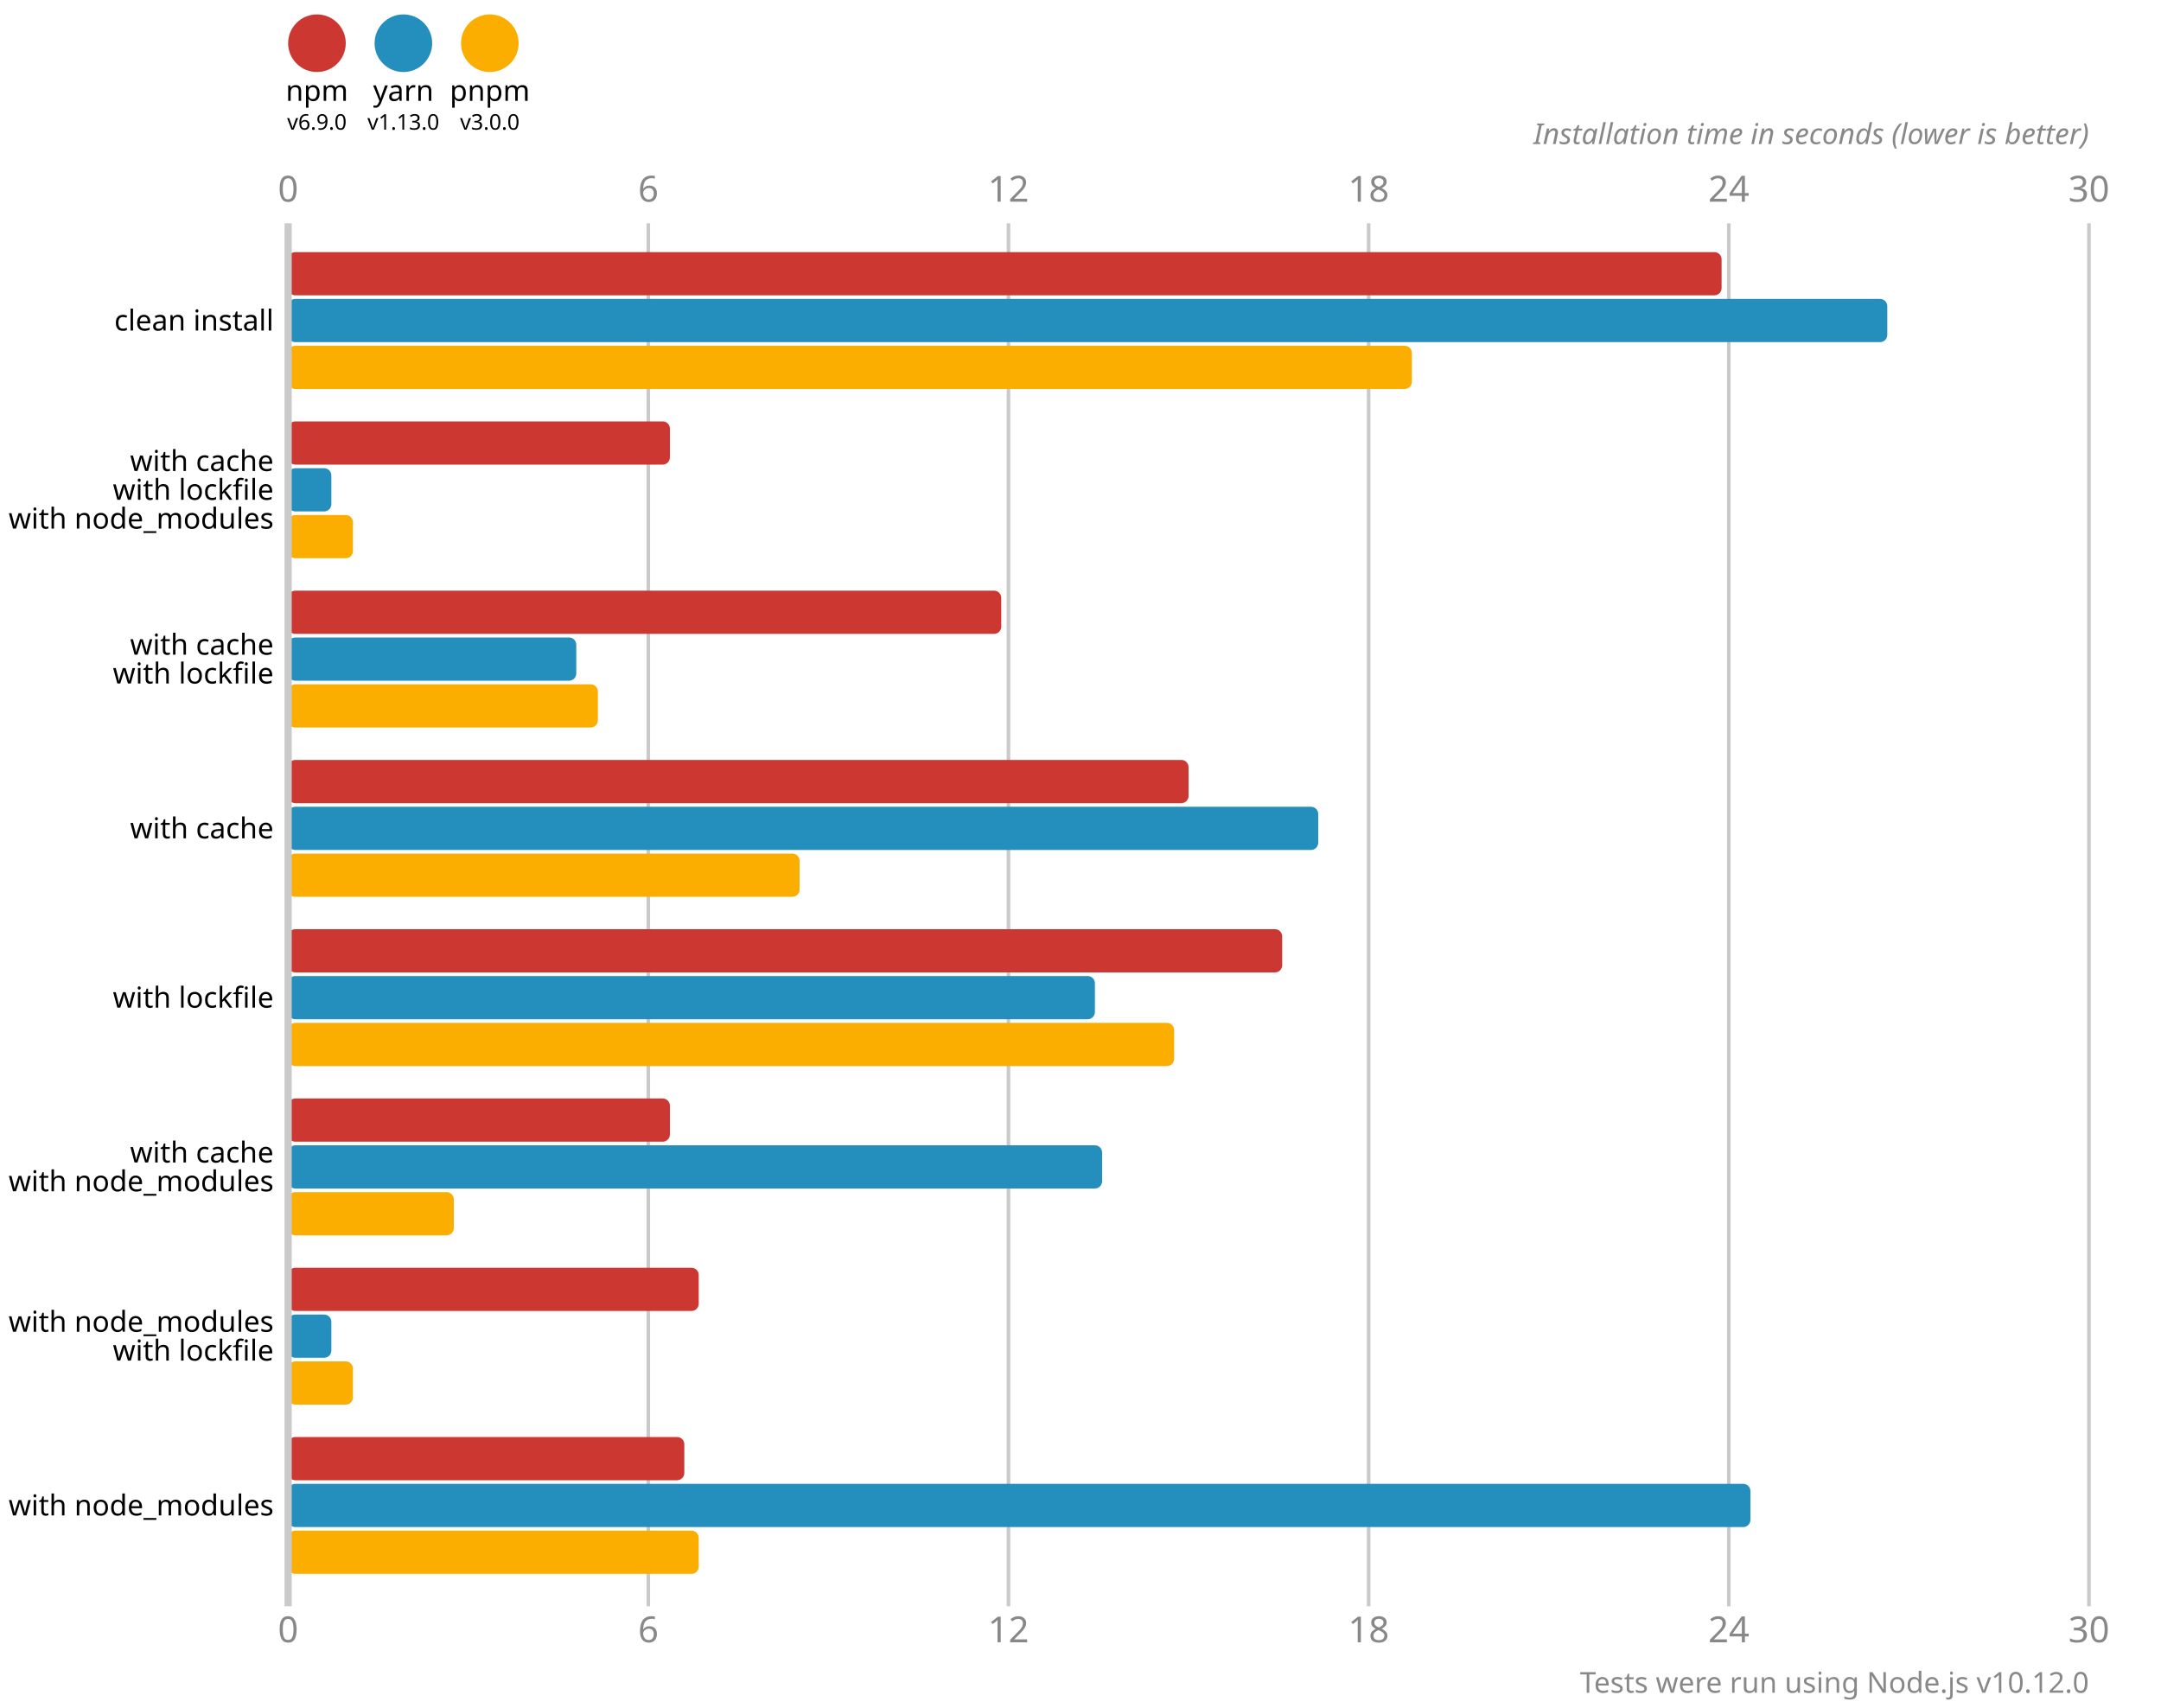
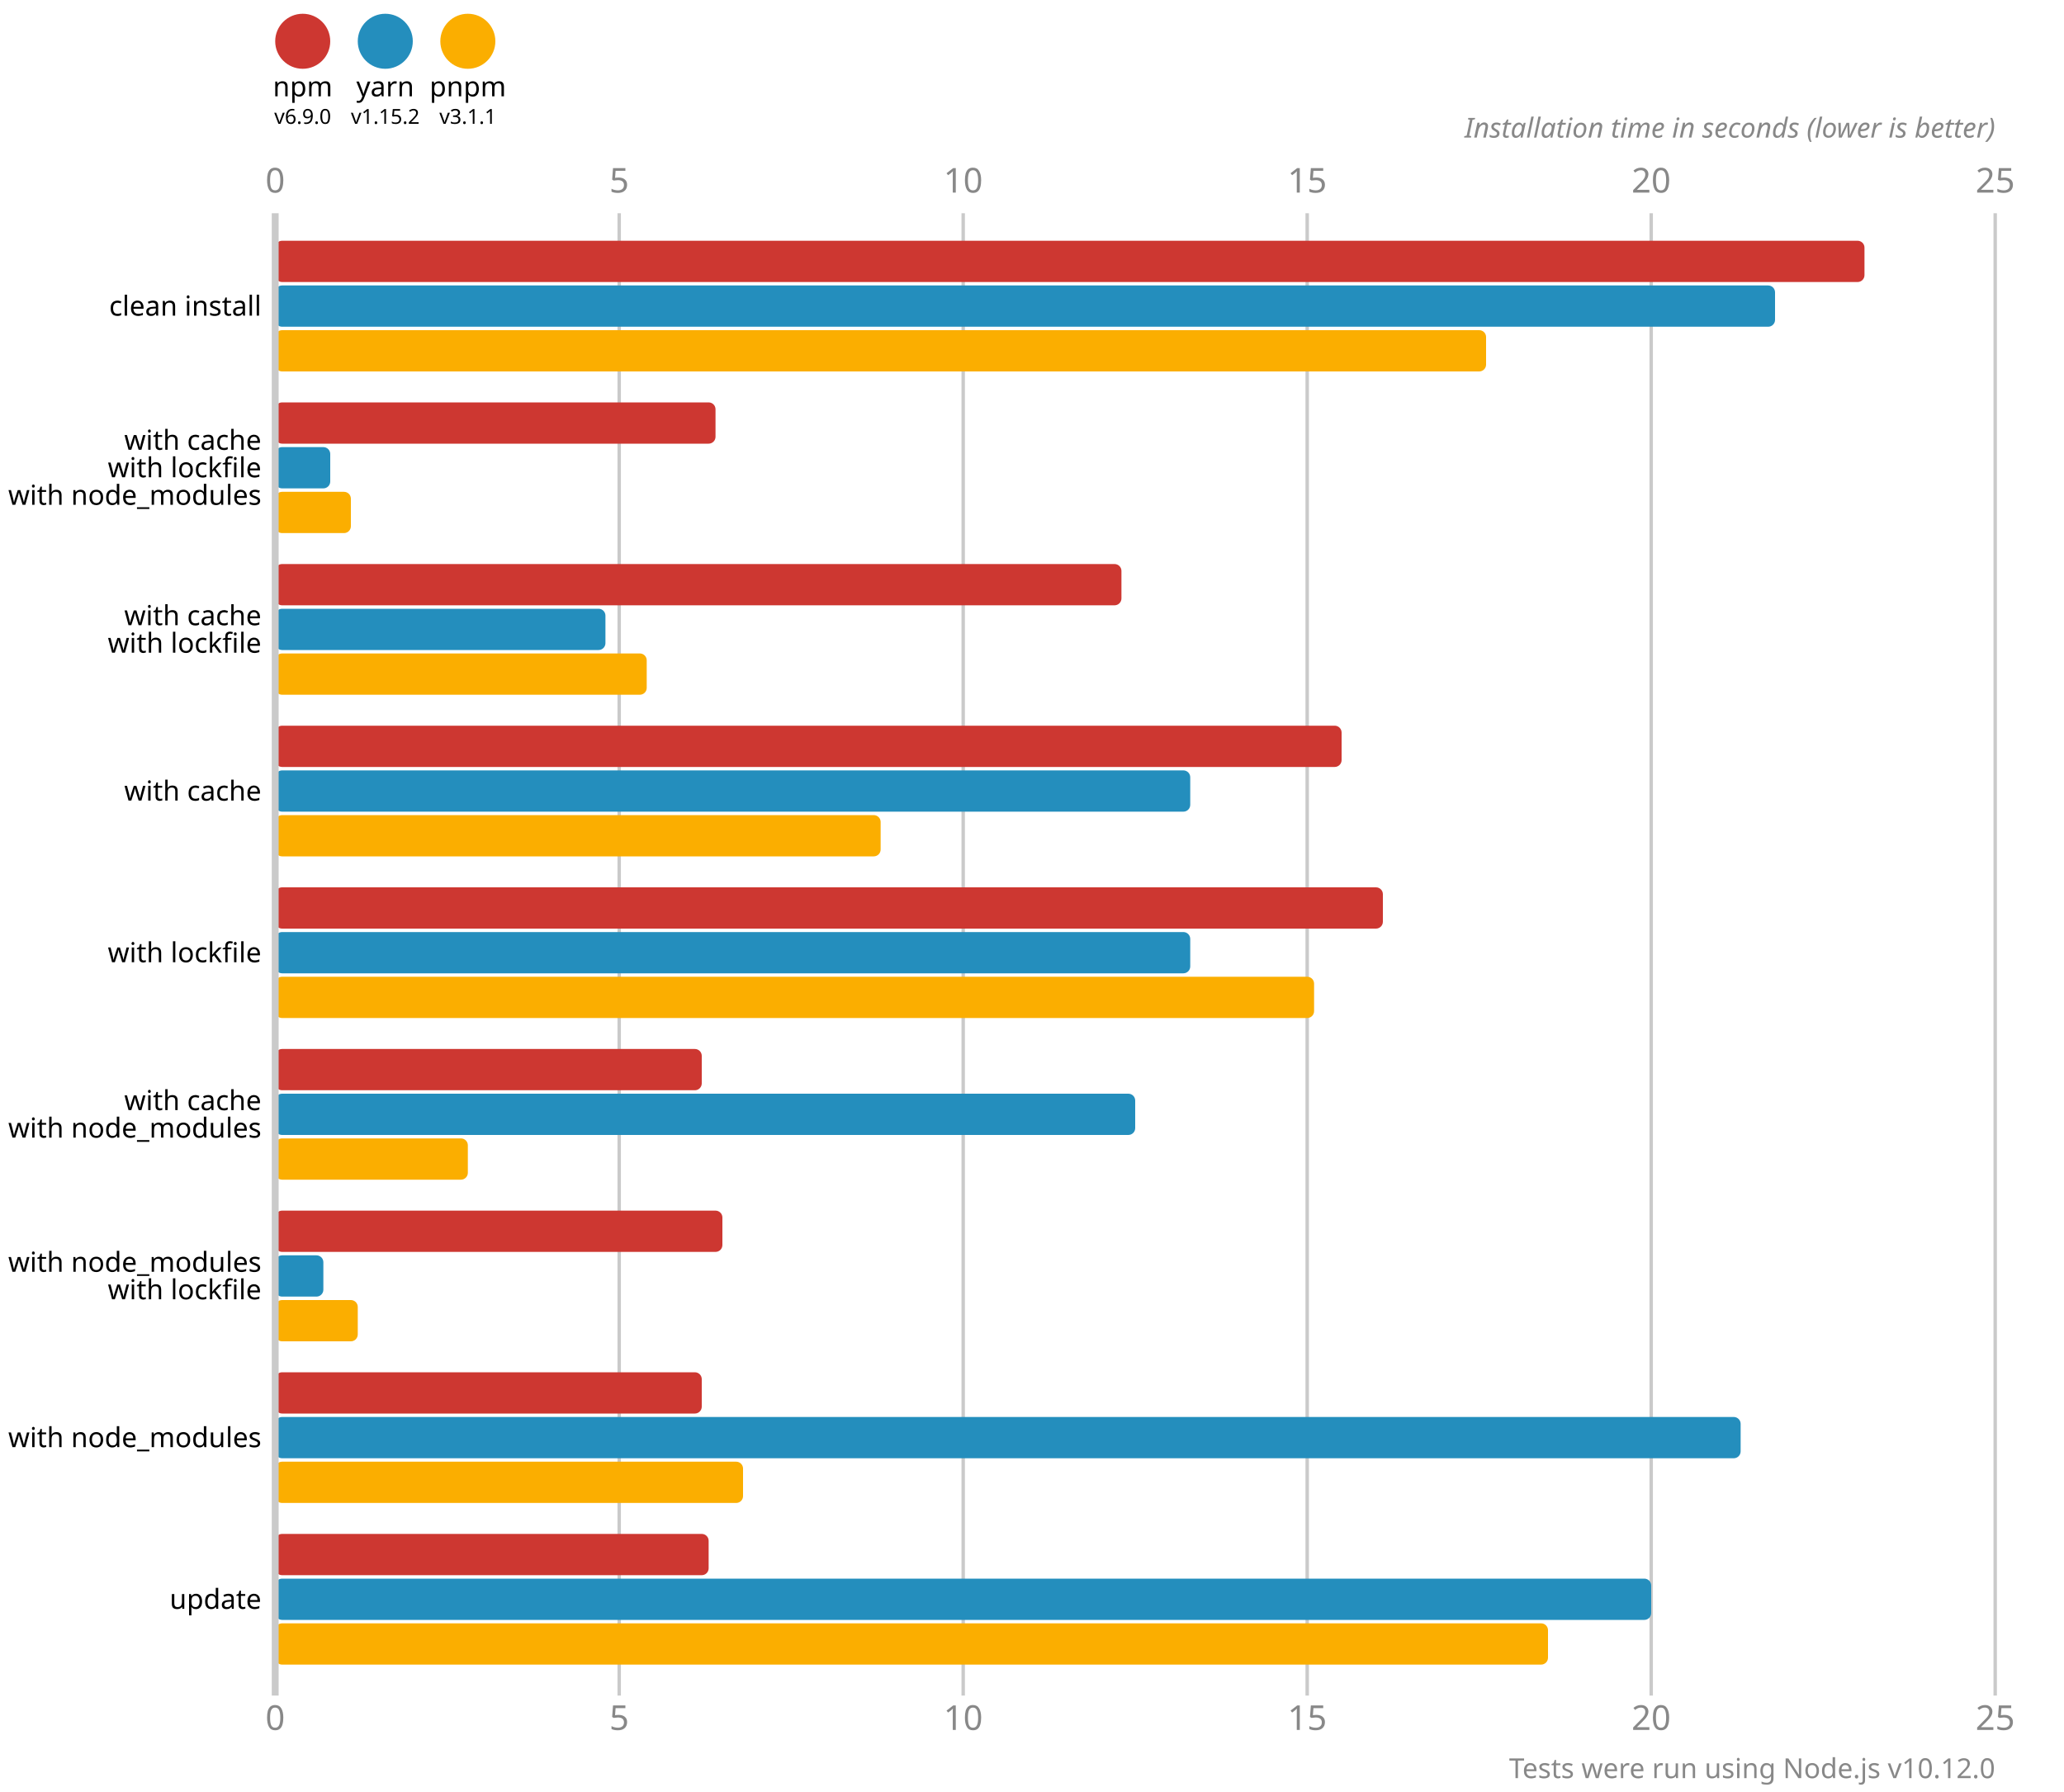
- <svg xmlns="http://www.w3.org/2000/svg" version="1.1" viewBox="0 0 300 237">
+ <svg xmlns="http://www.w3.org/2000/svg" version="1.1" viewBox="0 0 300 260.5">
  <style>
    .font { font-family: sans-serif; }
    .s3 { font-size: 3px; }
    .s4 { font-size: 4px; }
    .s5 { font-size: 5px; }
    .line { stroke: #cacaca; }
    .width { stroke-width: 0.5; }
    .text { fill: #888; }
  </style>
  <circle cx="44" cy="6" r="4" fill="#cd3731" />
  <text x="44" y="14" class="font s4" text-anchor="middle">npm</text>
  <text x="44" y="18" class="font s3" text-anchor="middle">v6.9.0</text>
  <circle cx="56" cy="6" r="4" fill="#248ebd" />
  <text x="56" y="14" class="font s4" text-anchor="middle">yarn</text>
-   <text x="56" y="18" class="font s3" text-anchor="middle">v1.13.0</text>
+   <text x="56" y="18" class="font s3" text-anchor="middle">v1.15.2</text>
  <circle cx="68" cy="6" r="4" fill="#fbae00" />
  <text x="68" y="14" class="font s4" text-anchor="middle">pnpm</text>
-   <text x="68" y="18" class="font s3" text-anchor="middle">v3.0.0</text>
+   <text x="68" y="18" class="font s3" text-anchor="middle">v3.1.1</text>
  <text x="40" y="28" class="font s5 text" text-anchor="middle">0</text>
-   <text x="40" y="228" class="font s5 text" text-anchor="middle">0</text>
-   <line x1="90" y1="31" x2="90" y2="223" class="line width" />
-   <text x="90" y="28" class="font s5 text" text-anchor="middle">6</text>
-   <text x="90" y="228" class="font s5 text" text-anchor="middle">6</text>
-   <line x1="140" y1="31" x2="140" y2="223" class="line width" />
-   <text x="140" y="28" class="font s5 text" text-anchor="middle">12</text>
-   <text x="140" y="228" class="font s5 text" text-anchor="middle">12</text>
-   <line x1="190" y1="31" x2="190" y2="223" class="line width" />
-   <text x="190" y="28" class="font s5 text" text-anchor="middle">18</text>
-   <text x="190" y="228" class="font s5 text" text-anchor="middle">18</text>
-   <line x1="240" y1="31" x2="240" y2="223" class="line width" />
-   <text x="240" y="28" class="font s5 text" text-anchor="middle">24</text>
-   <text x="240" y="228" class="font s5 text" text-anchor="middle">24</text>
-   <line x1="290" y1="31" x2="290" y2="223" class="line width" />
-   <text x="290" y="28" class="font s5 text" text-anchor="middle">30</text>
-   <text x="290" y="228" class="font s5 text" text-anchor="middle">30</text>
+   <text x="40" y="251.5" class="font s5 text" text-anchor="middle">0</text>
+   <line x1="90" y1="31" x2="90" y2="246.5" class="line width" />
+   <text x="90" y="28" class="font s5 text" text-anchor="middle">5</text>
+   <text x="90" y="251.5" class="font s5 text" text-anchor="middle">5</text>
+   <line x1="140" y1="31" x2="140" y2="246.5" class="line width" />
+   <text x="140" y="28" class="font s5 text" text-anchor="middle">10</text>
+   <text x="140" y="251.5" class="font s5 text" text-anchor="middle">10</text>
+   <line x1="190" y1="31" x2="190" y2="246.5" class="line width" />
+   <text x="190" y="28" class="font s5 text" text-anchor="middle">15</text>
+   <text x="190" y="251.5" class="font s5 text" text-anchor="middle">15</text>
+   <line x1="240" y1="31" x2="240" y2="246.5" class="line width" />
+   <text x="240" y="28" class="font s5 text" text-anchor="middle">20</text>
+   <text x="240" y="251.5" class="font s5 text" text-anchor="middle">20</text>
+   <line x1="290" y1="31" x2="290" y2="246.5" class="line width" />
+   <text x="290" y="28" class="font s5 text" text-anchor="middle">25</text>
+   <text x="290" y="251.5" class="font s5 text" text-anchor="middle">25</text>
  <text x="290" y="20" class="font s4 text" font-style="italic" text-anchor="end">Installation time in seconds (lower is better)</text>
-   <rect x="40" y="35" width="199" height="6" fill="#cd3731" rx="1" ry="1" />
-   <rect x="40" y="41.5" width="222" height="6" fill="#248ebd" rx="1" ry="1" />
-   <rect x="40" y="48" width="156" height="6" fill="#fbae00" rx="1" ry="1" />
-   <rect x="40" y="58.5" width="53" height="6" fill="#cd3731" rx="1" ry="1" />
-   <rect x="40" y="65" width="6" height="6" fill="#248ebd" rx="1" ry="1" />
-   <rect x="40" y="71.5" width="9" height="6" fill="#fbae00" rx="1" ry="1" />
-   <rect x="40" y="82" width="99" height="6" fill="#cd3731" rx="1" ry="1" />
-   <rect x="40" y="88.5" width="40" height="6" fill="#248ebd" rx="1" ry="1" />
-   <rect x="40" y="95" width="43" height="6" fill="#fbae00" rx="1" ry="1" />
-   <rect x="40" y="105.5" width="125" height="6" fill="#cd3731" rx="1" ry="1" />
-   <rect x="40" y="112" width="143" height="6" fill="#248ebd" rx="1" ry="1" />
-   <rect x="40" y="118.5" width="71" height="6" fill="#fbae00" rx="1" ry="1" />
-   <rect x="40" y="129" width="138" height="6" fill="#cd3731" rx="1" ry="1" />
-   <rect x="40" y="135.5" width="112" height="6" fill="#248ebd" rx="1" ry="1" />
-   <rect x="40" y="142" width="123" height="6" fill="#fbae00" rx="1" ry="1" />
-   <rect x="40" y="152.5" width="53" height="6" fill="#cd3731" rx="1" ry="1" />
-   <rect x="40" y="159" width="113" height="6" fill="#248ebd" rx="1" ry="1" />
-   <rect x="40" y="165.5" width="23" height="6" fill="#fbae00" rx="1" ry="1" />
-   <rect x="40" y="176" width="57" height="6" fill="#cd3731" rx="1" ry="1" />
-   <rect x="40" y="182.5" width="6" height="6" fill="#248ebd" rx="1" ry="1" />
-   <rect x="40" y="189" width="9" height="6" fill="#fbae00" rx="1" ry="1" />
-   <rect x="40" y="199.5" width="55" height="6" fill="#cd3731" rx="1" ry="1" />
-   <rect x="40" y="206" width="203" height="6" fill="#248ebd" rx="1" ry="1" />
-   <rect x="40" y="212.5" width="57" height="6" fill="#fbae00" rx="1" ry="1" />
-   <line x1="40" y1="31" x2="40" y2="223" class="line" />
+   <rect x="40" y="35" width="231" height="6" fill="#cd3731" rx="1" ry="1" />
+   <rect x="40" y="41.5" width="218" height="6" fill="#248ebd" rx="1" ry="1" />
+   <rect x="40" y="48" width="176" height="6" fill="#fbae00" rx="1" ry="1" />
+   <rect x="40" y="58.5" width="64" height="6" fill="#cd3731" rx="1" ry="1" />
+   <rect x="40" y="65" width="8" height="6" fill="#248ebd" rx="1" ry="1" />
+   <rect x="40" y="71.5" width="11" height="6" fill="#fbae00" rx="1" ry="1" />
+   <rect x="40" y="82" width="123" height="6" fill="#cd3731" rx="1" ry="1" />
+   <rect x="40" y="88.5" width="48" height="6" fill="#248ebd" rx="1" ry="1" />
+   <rect x="40" y="95" width="54" height="6" fill="#fbae00" rx="1" ry="1" />
+   <rect x="40" y="105.5" width="155" height="6" fill="#cd3731" rx="1" ry="1" />
+   <rect x="40" y="112" width="133" height="6" fill="#248ebd" rx="1" ry="1" />
+   <rect x="40" y="118.5" width="88" height="6" fill="#fbae00" rx="1" ry="1" />
+   <rect x="40" y="129" width="161" height="6" fill="#cd3731" rx="1" ry="1" />
+   <rect x="40" y="135.5" width="133" height="6" fill="#248ebd" rx="1" ry="1" />
+   <rect x="40" y="142" width="151" height="6" fill="#fbae00" rx="1" ry="1" />
+   <rect x="40" y="152.5" width="62" height="6" fill="#cd3731" rx="1" ry="1" />
+   <rect x="40" y="159" width="125" height="6" fill="#248ebd" rx="1" ry="1" />
+   <rect x="40" y="165.5" width="28" height="6" fill="#fbae00" rx="1" ry="1" />
+   <rect x="40" y="176" width="65" height="6" fill="#cd3731" rx="1" ry="1" />
+   <rect x="40" y="182.5" width="7" height="6" fill="#248ebd" rx="1" ry="1" />
+   <rect x="40" y="189" width="12" height="6" fill="#fbae00" rx="1" ry="1" />
+   <rect x="40" y="199.5" width="62" height="6" fill="#cd3731" rx="1" ry="1" />
+   <rect x="40" y="206" width="213" height="6" fill="#248ebd" rx="1" ry="1" />
+   <rect x="40" y="212.5" width="68" height="6" fill="#fbae00" rx="1" ry="1" />
+   <rect x="40" y="223" width="63" height="6" fill="#cd3731" rx="1" ry="1" />
+   <rect x="40" y="229.5" width="200" height="6" fill="#248ebd" rx="1" ry="1" />
+   <rect x="40" y="236" width="185" height="6" fill="#fbae00" rx="1" ry="1" />
+   <line x1="40" y1="31" x2="40" y2="246.5" class="line" />
  <text x="38" y="44.5" class="font s4" dominant-baseline="middle" text-anchor="end">clean install</text>
  <text x="38" y="64" class="font s4" dominant-baseline="middle" text-anchor="end">with cache</text>
  <text x="38" y="68" class="font s4" dominant-baseline="middle" text-anchor="end">with lockfile</text>
  <text x="38" y="72" class="font s4" dominant-baseline="middle" text-anchor="end">with node_modules</text>
  <text x="38" y="89.5" class="font s4" dominant-baseline="middle" text-anchor="end">with cache</text>
  <text x="38" y="93.5" class="font s4" dominant-baseline="middle" text-anchor="end">with lockfile</text>
  <text x="38" y="115" class="font s4" dominant-baseline="middle" text-anchor="end">with cache</text>
  <text x="38" y="138.5" class="font s4" dominant-baseline="middle" text-anchor="end">with lockfile</text>
  <text x="38" y="160" class="font s4" dominant-baseline="middle" text-anchor="end">with cache</text>
  <text x="38" y="164" class="font s4" dominant-baseline="middle" text-anchor="end">with node_modules</text>
  <text x="38" y="183.5" class="font s4" dominant-baseline="middle" text-anchor="end">with node_modules</text>
  <text x="38" y="187.5" class="font s4" dominant-baseline="middle" text-anchor="end">with lockfile</text>
  <text x="38" y="209" class="font s4" dominant-baseline="middle" text-anchor="end">with node_modules</text>
-   <text x="290" y="235" class="font s4 text" text-anchor="end">Tests were run using Node.js v10.12.0</text>
+   <text x="38" y="232.5" class="font s4" dominant-baseline="middle" text-anchor="end">update</text>
+   <text x="290" y="258.5" class="font s4 text" text-anchor="end">Tests were run using Node.js v10.12.0</text>
</svg>
